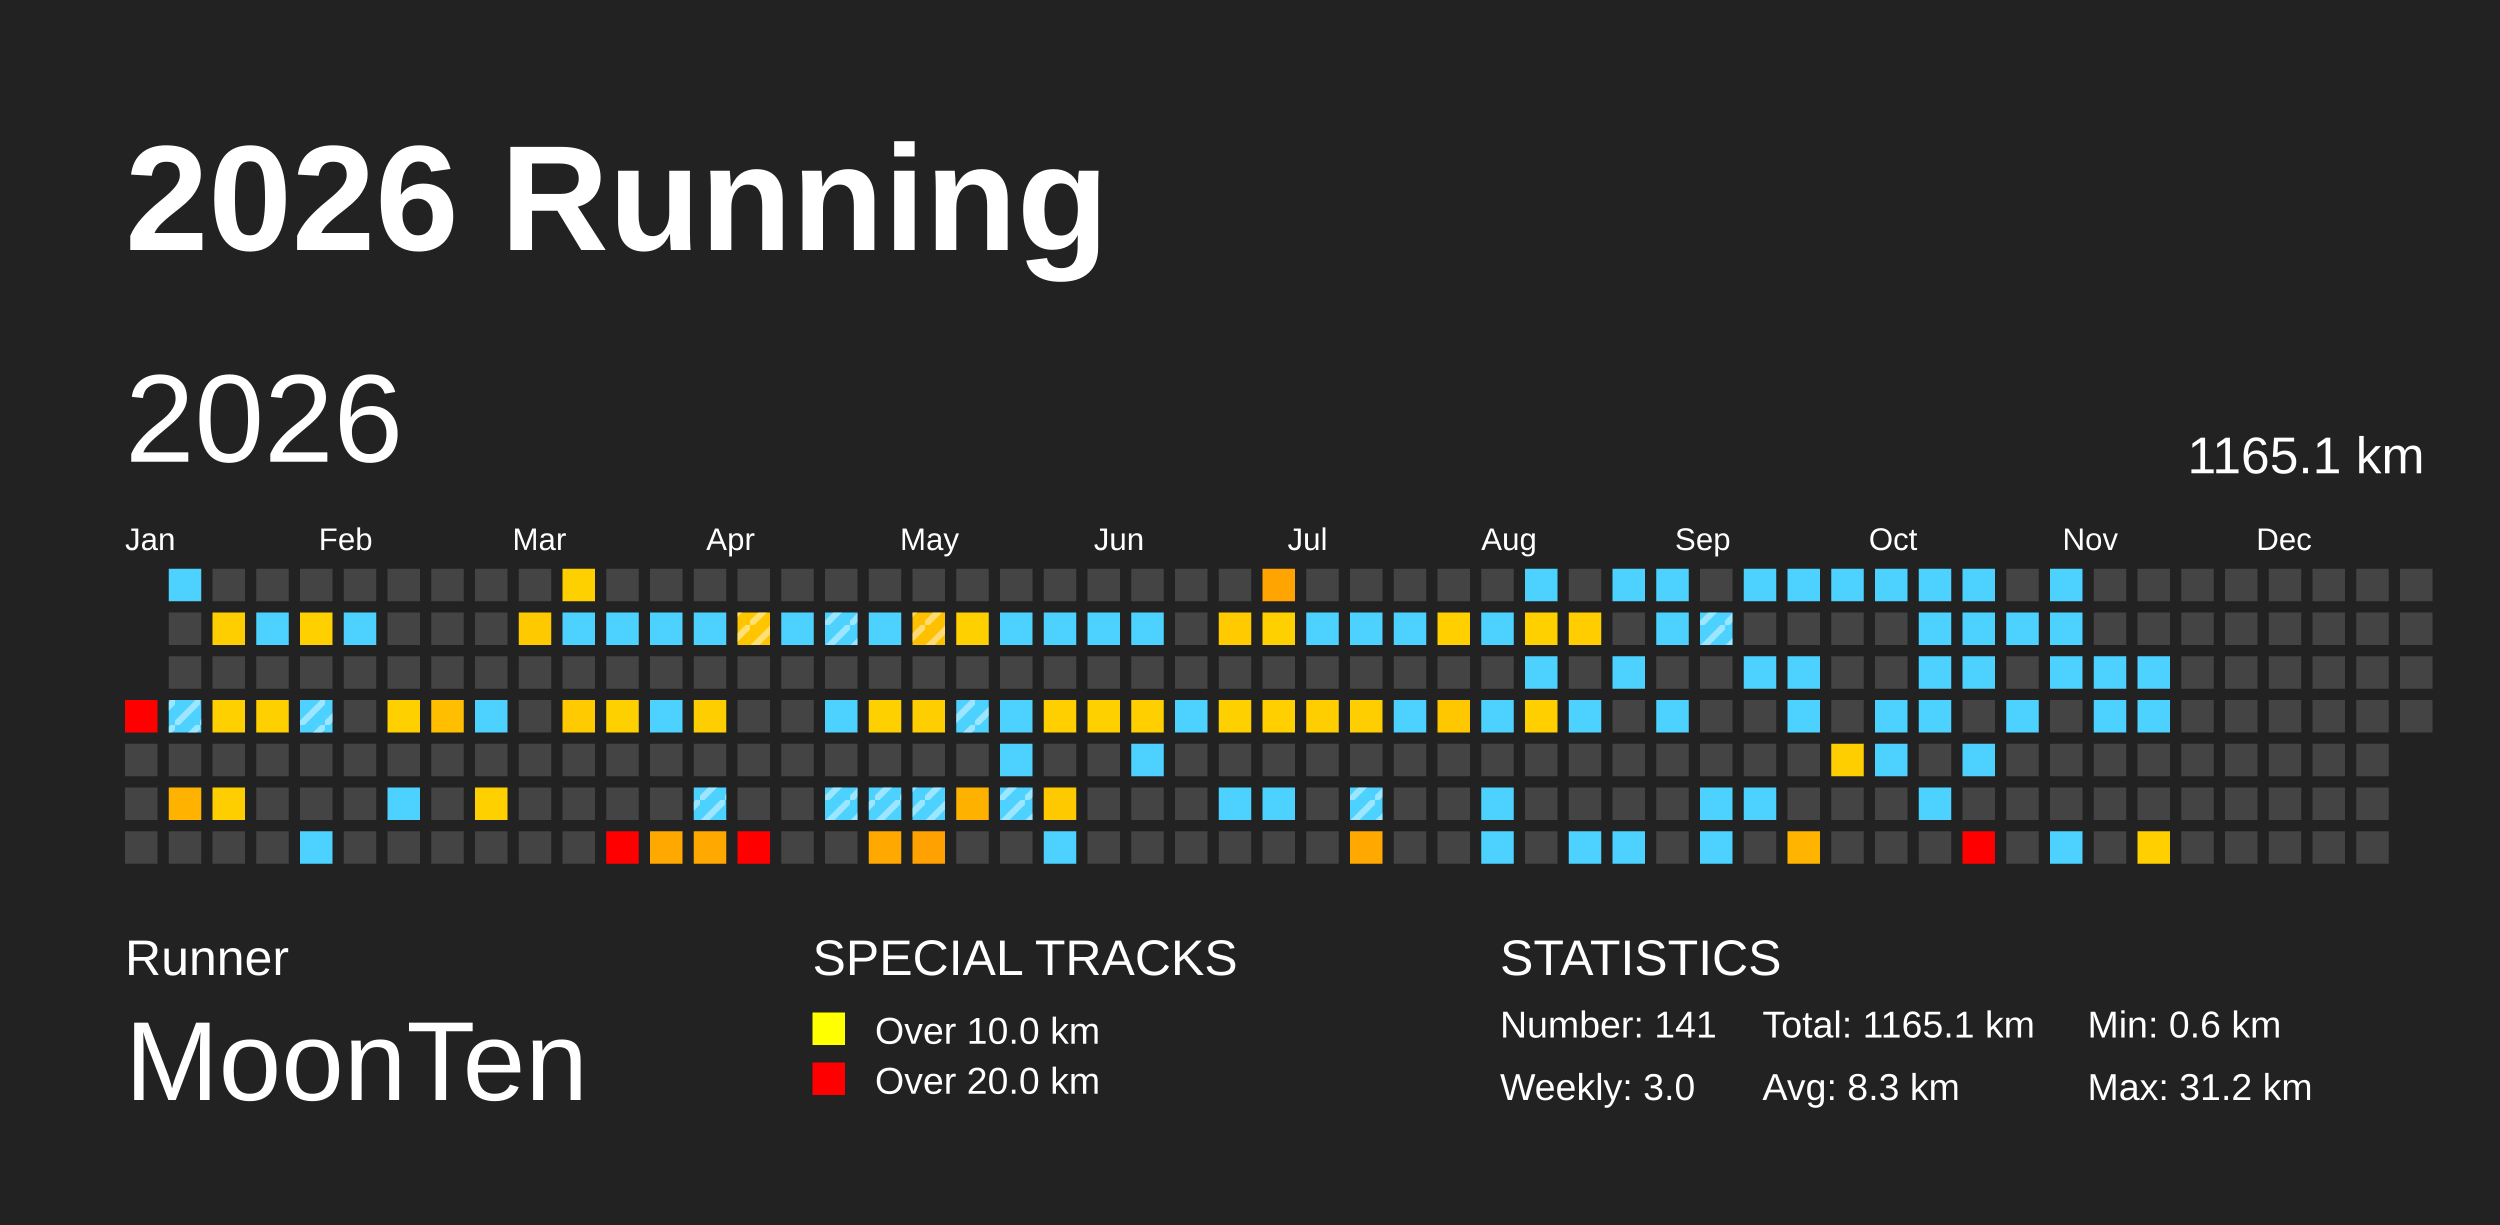
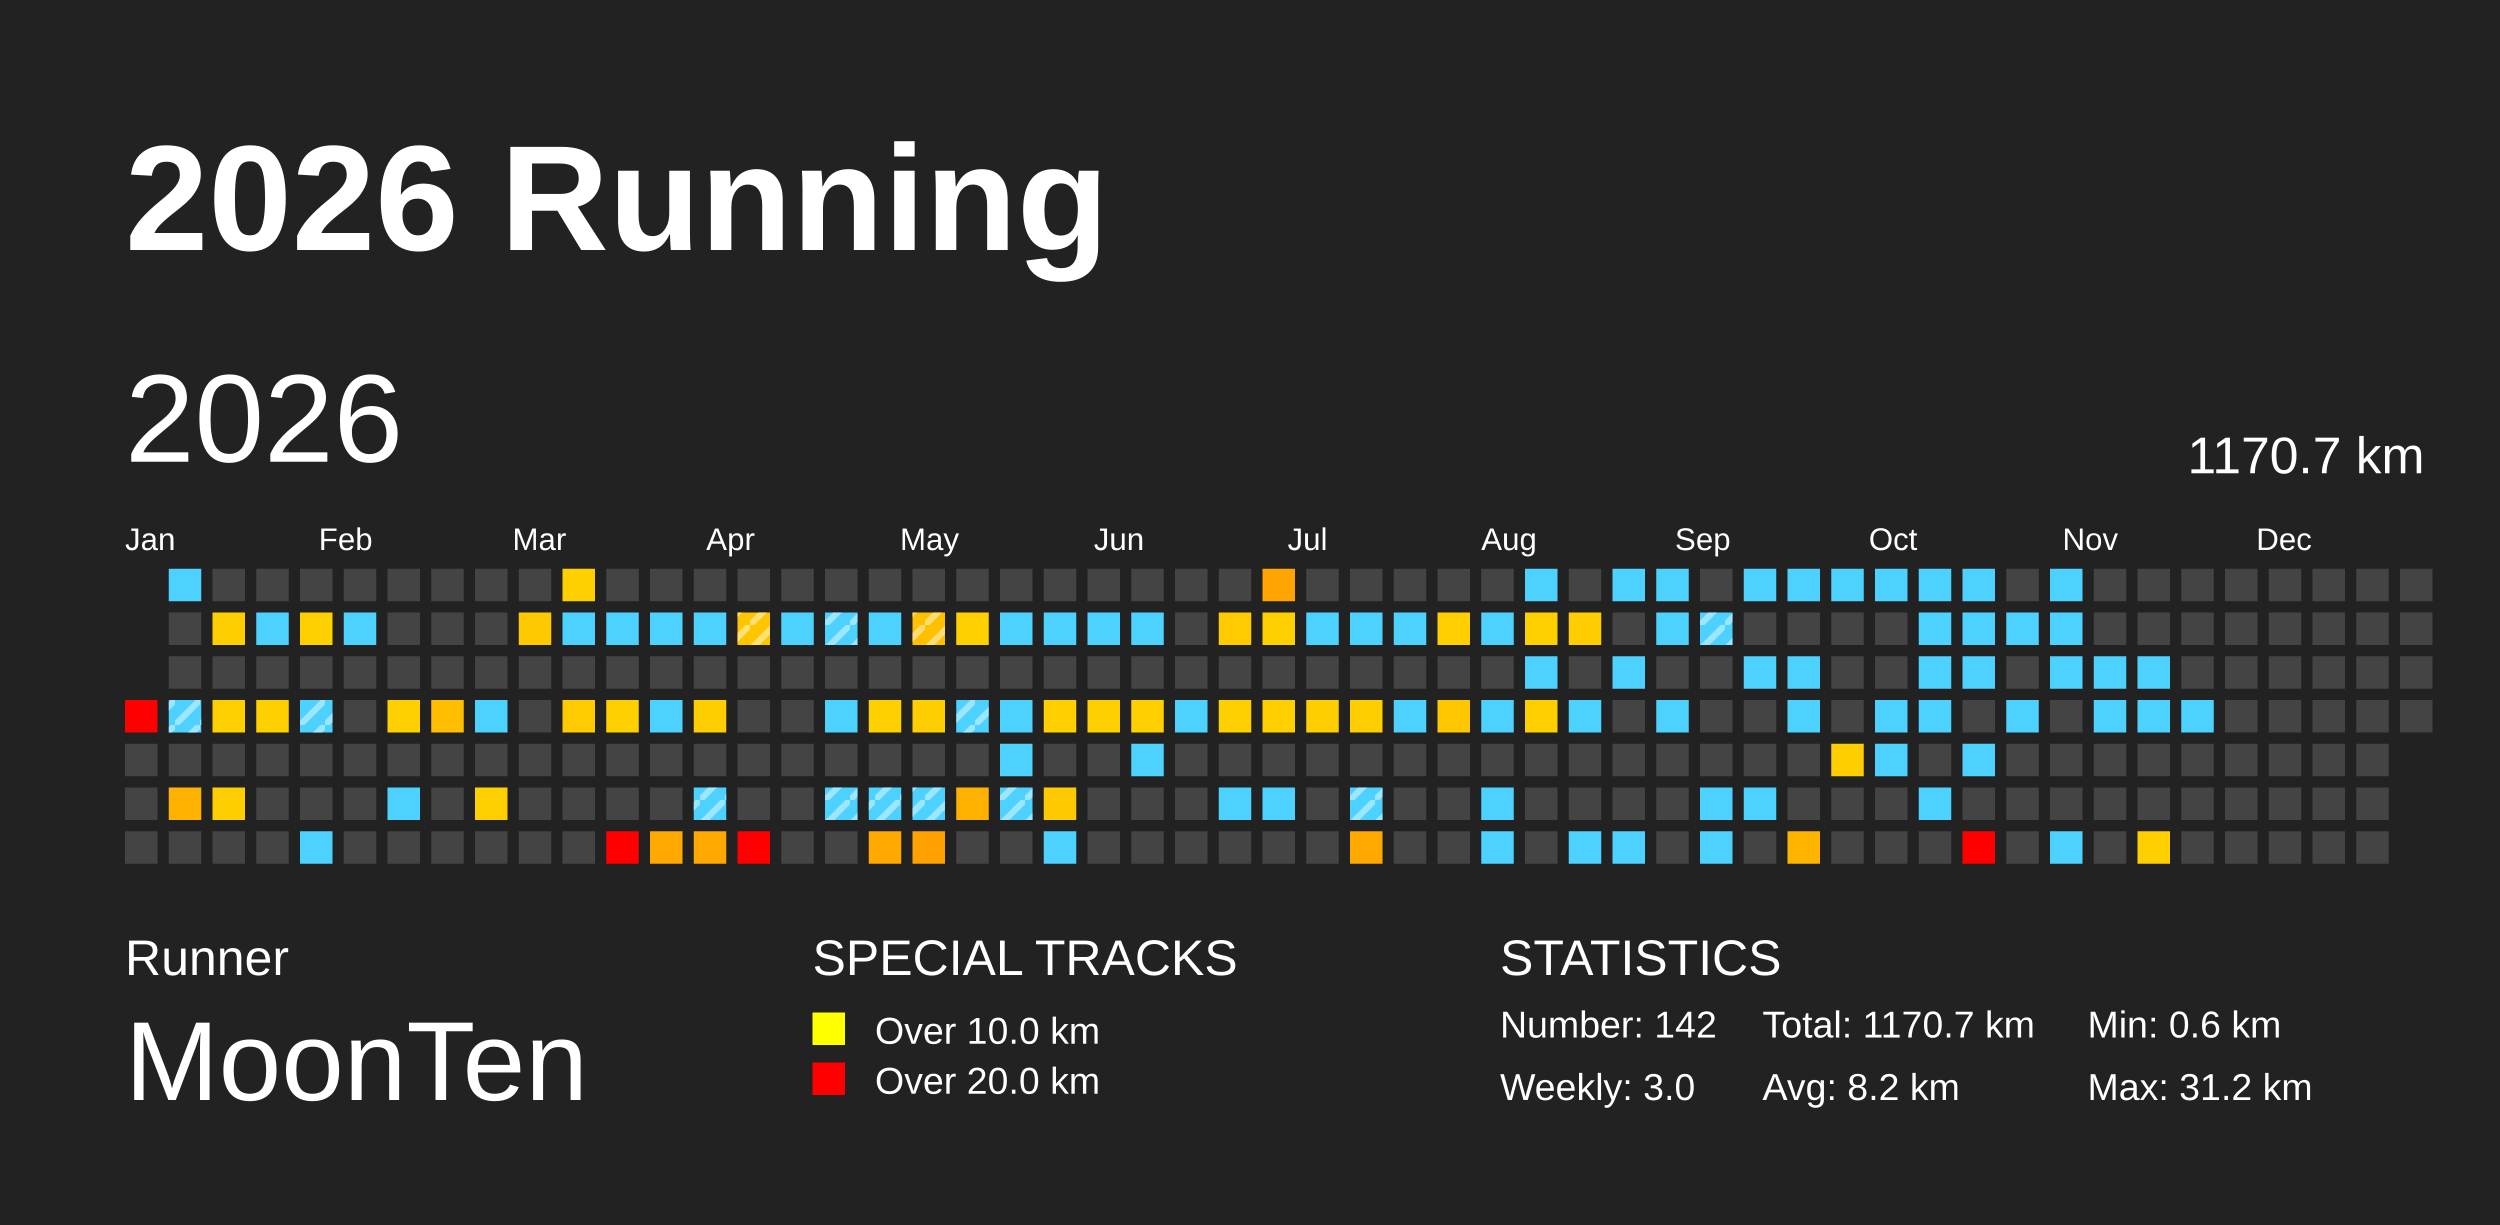
<svg xmlns="http://www.w3.org/2000/svg" baseProfile="full" height="98mm" version="1.1" viewBox="0,0,200,98" width="200mm">
  <defs>
    <pattern height="2" id="indoor-stripe" patternUnits="userSpaceOnUse" width="2">
      <line stroke="white" stroke-opacity="0.45" stroke-width="0.5" x1="0" x2="2" y1="2" y2="0" />
    </pattern>
  </defs>
  <rect fill="#222222" height="98" width="200" x="0" y="0" />
  <text fill="#FFFFFF" style="font-size:12px; font-family:Arial; font-weight:bold;" x="10" y="20">2026 Running</text>
  <text fill="#FFFFFF" style="font-size:4px; font-family:Arial" x="10" y="78">Runner</text>
  <text fill="#FFFFFF" style="font-size:9px; font-family:Arial" x="10" y="88">MoonTen</text>
  <text fill="#FFFFFF" style="font-size:4px; font-family:Arial" x="65" y="78">SPECIAL TRACKS</text>
  <rect fill="yellow" height="2.6" width="2.6" x="65" y="81" />
  <text fill="#FFFFFF" style="font-size:3px; font-family:Arial" x="70" y="83.5">Over 10.0 km</text>
  <rect fill="red" height="2.6" width="2.6" x="65" y="85" />
  <text fill="#FFFFFF" style="font-size:3px; font-family:Arial" x="70" y="87.5">Over 20.0 km</text>
  <text fill="#FFFFFF" style="font-size:4px; font-family:Arial" x="120" y="78">STATISTICS</text>
-   <text fill="#FFFFFF" style="font-size:3px; font-family:Arial" x="120" y="83">Number: 141</text>
+   <text fill="#FFFFFF" style="font-size:3px; font-family:Arial" x="120" y="83">Number: 142</text>
  <text fill="#FFFFFF" style="font-size:3px; font-family:Arial" x="120" y="88">Weekly: 3.0</text>
-   <text fill="#FFFFFF" style="font-size:3px; font-family:Arial" x="141" y="83">Total: 1165.1 km</text>
-   <text fill="#FFFFFF" style="font-size:3px; font-family:Arial" x="141" y="88">Avg: 8.3 km</text>
+   <text fill="#FFFFFF" style="font-size:3px; font-family:Arial" x="141" y="83">Total: 1170.7 km</text>
+   <text fill="#FFFFFF" style="font-size:3px; font-family:Arial" x="141" y="88">Avg: 8.2 km</text>
  <text fill="#FFFFFF" style="font-size:3px; font-family:Arial" x="167" y="83">Min: 0.6 km</text>
  <text fill="#FFFFFF" style="font-size:3px; font-family:Arial" x="167" y="88">Max: 31.2 km</text>
  <text dominant-baseline="hanging" fill="#FFFFFF" style="font-size:10.0px; font-family:Arial;" x="10" y="30">2026</text>
-   <text dominant-baseline="hanging" fill="#FFFFFF" style="font-size:4.125px; font-family:Arial;" x="175" y="35">1165.1 km</text>
+   <text dominant-baseline="hanging" fill="#FFFFFF" style="font-size:4.125px; font-family:Arial;" x="175" y="35">1170.7 km</text>
  <text fill="#FFFFFF" style="font-size:2.5px; font-family:Arial" x="10.0" y="44">Jan</text>
  <text fill="#FFFFFF" style="font-size:2.5px; font-family:Arial" x="25.5" y="44">Feb</text>
  <text fill="#FFFFFF" style="font-size:2.5px; font-family:Arial" x="41.0" y="44">Mar</text>
  <text fill="#FFFFFF" style="font-size:2.5px; font-family:Arial" x="56.5" y="44">Apr</text>
  <text fill="#FFFFFF" style="font-size:2.5px; font-family:Arial" x="72.0" y="44">May</text>
  <text fill="#FFFFFF" style="font-size:2.5px; font-family:Arial" x="87.5" y="44">Jun</text>
  <text fill="#FFFFFF" style="font-size:2.5px; font-family:Arial" x="103.0" y="44">Jul</text>
  <text fill="#FFFFFF" style="font-size:2.5px; font-family:Arial" x="118.5" y="44">Aug</text>
  <text fill="#FFFFFF" style="font-size:2.5px; font-family:Arial" x="134.0" y="44">Sep</text>
  <text fill="#FFFFFF" style="font-size:2.5px; font-family:Arial" x="149.5" y="44">Oct</text>
  <text fill="#FFFFFF" style="font-size:2.5px; font-family:Arial" x="165.0" y="44">Nov</text>
  <text fill="#FFFFFF" style="font-size:2.5px; font-family:Arial" x="180.5" y="44">Dec</text>
  <rect fill="red" height="2.6" width="2.6" x="10.0" y="56.0" />
  <rect fill="#444444" height="2.6" width="2.6" x="10.0" y="59.5" />
  <rect fill="#444444" height="2.6" width="2.6" x="10.0" y="63.0" />
  <rect fill="#444444" height="2.6" width="2.6" x="10.0" y="66.5" />
  <rect fill="#4dd2ff" height="2.6" width="2.6" x="13.5" y="45.5" />
  <rect fill="#444444" height="2.6" width="2.6" x="13.5" y="49.0" />
  <rect fill="#444444" height="2.6" width="2.6" x="13.5" y="52.5" />
  <rect fill="#4dd2ff" height="2.6" width="2.6" x="13.5" y="56.0" />
  <rect fill="url(#indoor-stripe)" height="2.6" style="pointer-events: none;" width="2.6" x="13.5" y="56.0" />
  <rect fill="#444444" height="2.6" width="2.6" x="13.5" y="59.5" />
  <rect fill="#ffb200" height="2.6" width="2.6" x="13.5" y="63.0" />
  <rect fill="#444444" height="2.6" width="2.6" x="13.5" y="66.5" />
  <rect fill="#444444" height="2.6" width="2.6" x="17.0" y="45.5" />
  <rect fill="#ffce00" height="2.6" width="2.6" x="17.0" y="49.0" />
  <rect fill="#444444" height="2.6" width="2.6" x="17.0" y="52.5" />
  <rect fill="#ffd000" height="2.6" width="2.6" x="17.0" y="56.0" />
  <rect fill="#444444" height="2.6" width="2.6" x="17.0" y="59.5" />
  <rect fill="#ffce00" height="2.6" width="2.6" x="17.0" y="63.0" />
  <rect fill="#444444" height="2.6" width="2.6" x="17.0" y="66.5" />
  <rect fill="#444444" height="2.6" width="2.6" x="20.5" y="45.5" />
  <rect fill="#4dd2ff" height="2.6" width="2.6" x="20.5" y="49.0" />
  <rect fill="#444444" height="2.6" width="2.6" x="20.5" y="52.5" />
  <rect fill="#ffd000" height="2.6" width="2.6" x="20.5" y="56.0" />
  <rect fill="#444444" height="2.6" width="2.6" x="20.5" y="59.5" />
  <rect fill="#444444" height="2.6" width="2.6" x="20.5" y="63.0" />
  <rect fill="#444444" height="2.6" width="2.6" x="20.5" y="66.5" />
  <rect fill="#444444" height="2.6" width="2.6" x="24.0" y="45.5" />
  <rect fill="#ffd000" height="2.6" width="2.6" x="24.0" y="49.0" />
  <rect fill="#444444" height="2.6" width="2.6" x="24.0" y="52.5" />
  <rect fill="#4dd2ff" height="2.6" width="2.6" x="24.0" y="56.0" />
  <rect fill="url(#indoor-stripe)" height="2.6" style="pointer-events: none;" width="2.6" x="24.0" y="56.0" />
  <rect fill="#444444" height="2.6" width="2.6" x="24.0" y="59.5" />
  <rect fill="#444444" height="2.6" width="2.6" x="24.0" y="63.0" />
  <rect fill="#4dd2ff" height="2.6" width="2.6" x="24.0" y="66.5" />
  <rect fill="#444444" height="2.6" width="2.6" x="27.5" y="45.5" />
  <rect fill="#4dd2ff" height="2.6" width="2.6" x="27.5" y="49.0" />
  <rect fill="#444444" height="2.6" width="2.6" x="27.5" y="52.5" />
  <rect fill="#444444" height="2.6" width="2.6" x="27.5" y="56.0" />
  <rect fill="#444444" height="2.6" width="2.6" x="27.5" y="59.5" />
  <rect fill="#444444" height="2.6" width="2.6" x="27.5" y="63.0" />
  <rect fill="#444444" height="2.6" width="2.6" x="27.5" y="66.5" />
  <rect fill="#444444" height="2.6" width="2.6" x="31.0" y="45.5" />
  <rect fill="#444444" height="2.6" width="2.6" x="31.0" y="49.0" />
  <rect fill="#444444" height="2.6" width="2.6" x="31.0" y="52.5" />
  <rect fill="#ffd000" height="2.6" width="2.6" x="31.0" y="56.0" />
  <rect fill="#444444" height="2.6" width="2.6" x="31.0" y="59.5" />
  <rect fill="#4dd2ff" height="2.6" width="2.6" x="31.0" y="63.0" />
  <rect fill="#444444" height="2.6" width="2.6" x="31.0" y="66.5" />
  <rect fill="#444444" height="2.6" width="2.6" x="34.5" y="45.5" />
  <rect fill="#444444" height="2.6" width="2.6" x="34.5" y="49.0" />
  <rect fill="#444444" height="2.6" width="2.6" x="34.5" y="52.5" />
  <rect fill="#ffbf00" height="2.6" width="2.6" x="34.5" y="56.0" />
  <rect fill="#444444" height="2.6" width="2.6" x="34.5" y="59.5" />
  <rect fill="#444444" height="2.6" width="2.6" x="34.5" y="63.0" />
  <rect fill="#444444" height="2.6" width="2.6" x="34.5" y="66.5" />
  <rect fill="#444444" height="2.6" width="2.6" x="38.0" y="45.5" />
  <rect fill="#444444" height="2.6" width="2.6" x="38.0" y="49.0" />
  <rect fill="#444444" height="2.6" width="2.6" x="38.0" y="52.5" />
  <rect fill="#4dd2ff" height="2.6" width="2.6" x="38.0" y="56.0" />
  <rect fill="#444444" height="2.6" width="2.6" x="38.0" y="59.5" />
  <rect fill="#ffd000" height="2.6" width="2.6" x="38.0" y="63.0" />
  <rect fill="#444444" height="2.6" width="2.6" x="38.0" y="66.5" />
  <rect fill="#444444" height="2.6" width="2.6" x="41.5" y="45.5" />
  <rect fill="#ffc900" height="2.6" width="2.6" x="41.5" y="49.0" />
  <rect fill="#444444" height="2.6" width="2.6" x="41.5" y="52.5" />
  <rect fill="#444444" height="2.6" width="2.6" x="41.5" y="56.0" />
  <rect fill="#444444" height="2.6" width="2.6" x="41.5" y="59.5" />
  <rect fill="#444444" height="2.6" width="2.6" x="41.5" y="63.0" />
  <rect fill="#444444" height="2.6" width="2.6" x="41.5" y="66.5" />
  <rect fill="#ffd000" height="2.6" width="2.6" x="45.0" y="45.5" />
  <rect fill="#4dd2ff" height="2.6" width="2.6" x="45.0" y="49.0" />
  <rect fill="#444444" height="2.6" width="2.6" x="45.0" y="52.5" />
  <rect fill="#ffca00" height="2.6" width="2.6" x="45.0" y="56.0" />
  <rect fill="#444444" height="2.6" width="2.6" x="45.0" y="59.5" />
  <rect fill="#444444" height="2.6" width="2.6" x="45.0" y="63.0" />
  <rect fill="#444444" height="2.6" width="2.6" x="45.0" y="66.5" />
  <rect fill="#444444" height="2.6" width="2.6" x="48.5" y="45.5" />
  <rect fill="#4dd2ff" height="2.6" width="2.6" x="48.5" y="49.0" />
  <rect fill="#444444" height="2.6" width="2.6" x="48.5" y="52.5" />
  <rect fill="#ffd000" height="2.6" width="2.6" x="48.5" y="56.0" />
  <rect fill="#444444" height="2.6" width="2.6" x="48.5" y="59.5" />
  <rect fill="#444444" height="2.6" width="2.6" x="48.5" y="63.0" />
  <rect fill="red" height="2.6" width="2.6" x="48.5" y="66.5" />
  <rect fill="#444444" height="2.6" width="2.6" x="52.0" y="45.5" />
  <rect fill="#4dd2ff" height="2.6" width="2.6" x="52.0" y="49.0" />
  <rect fill="#444444" height="2.6" width="2.6" x="52.0" y="52.5" />
  <rect fill="#4dd2ff" height="2.6" width="2.6" x="52.0" y="56.0" />
  <rect fill="#444444" height="2.6" width="2.6" x="52.0" y="59.5" />
  <rect fill="#444444" height="2.6" width="2.6" x="52.0" y="63.0" />
  <rect fill="#ffa800" height="2.6" width="2.6" x="52.0" y="66.5" />
  <rect fill="#444444" height="2.6" width="2.6" x="55.5" y="45.5" />
  <rect fill="#4dd2ff" height="2.6" width="2.6" x="55.5" y="49.0" />
  <rect fill="#444444" height="2.6" width="2.6" x="55.5" y="52.5" />
  <rect fill="#ffce00" height="2.6" width="2.6" x="55.5" y="56.0" />
  <rect fill="#444444" height="2.6" width="2.6" x="55.5" y="59.5" />
  <rect fill="#4dd2ff" height="2.6" width="2.6" x="55.5" y="63.0" />
  <rect fill="url(#indoor-stripe)" height="2.6" style="pointer-events: none;" width="2.6" x="55.5" y="63.0" />
  <rect fill="#ffa800" height="2.6" width="2.6" x="55.5" y="66.5" />
  <rect fill="#444444" height="2.6" width="2.6" x="59.0" y="45.5" />
  <rect fill="#ffc600" height="2.6" width="2.6" x="59.0" y="49.0" />
  <rect fill="url(#indoor-stripe)" height="2.6" style="pointer-events: none;" width="2.6" x="59.0" y="49.0" />
  <rect fill="#444444" height="2.6" width="2.6" x="59.0" y="52.5" />
  <rect fill="#444444" height="2.6" width="2.6" x="59.0" y="56.0" />
  <rect fill="#444444" height="2.6" width="2.6" x="59.0" y="59.5" />
  <rect fill="#444444" height="2.6" width="2.6" x="59.0" y="63.0" />
  <rect fill="red" height="2.6" width="2.6" x="59.0" y="66.5" />
  <rect fill="#444444" height="2.6" width="2.6" x="62.5" y="45.5" />
  <rect fill="#4dd2ff" height="2.6" width="2.6" x="62.5" y="49.0" />
  <rect fill="#444444" height="2.6" width="2.6" x="62.5" y="52.5" />
  <rect fill="#444444" height="2.6" width="2.6" x="62.5" y="56.0" />
  <rect fill="#444444" height="2.6" width="2.6" x="62.5" y="59.5" />
  <rect fill="#444444" height="2.6" width="2.6" x="62.5" y="63.0" />
  <rect fill="#444444" height="2.6" width="2.6" x="62.5" y="66.5" />
  <rect fill="#444444" height="2.6" width="2.6" x="66.0" y="45.5" />
  <rect fill="#4dd2ff" height="2.6" width="2.6" x="66.0" y="49.0" />
  <rect fill="url(#indoor-stripe)" height="2.6" style="pointer-events: none;" width="2.6" x="66.0" y="49.0" />
  <rect fill="#444444" height="2.6" width="2.6" x="66.0" y="52.5" />
  <rect fill="#4dd2ff" height="2.6" width="2.6" x="66.0" y="56.0" />
  <rect fill="#444444" height="2.6" width="2.6" x="66.0" y="59.5" />
  <rect fill="#4dd2ff" height="2.6" width="2.6" x="66.0" y="63.0" />
  <rect fill="url(#indoor-stripe)" height="2.6" style="pointer-events: none;" width="2.6" x="66.0" y="63.0" />
  <rect fill="#444444" height="2.6" width="2.6" x="66.0" y="66.5" />
  <rect fill="#444444" height="2.6" width="2.6" x="69.5" y="45.5" />
  <rect fill="#4dd2ff" height="2.6" width="2.6" x="69.5" y="49.0" />
  <rect fill="#444444" height="2.6" width="2.6" x="69.5" y="52.5" />
  <rect fill="#ffd000" height="2.6" width="2.6" x="69.5" y="56.0" />
  <rect fill="#444444" height="2.6" width="2.6" x="69.5" y="59.5" />
  <rect fill="#4dd2ff" height="2.6" width="2.6" x="69.5" y="63.0" />
  <rect fill="url(#indoor-stripe)" height="2.6" style="pointer-events: none;" width="2.6" x="69.5" y="63.0" />
  <rect fill="#ffa800" height="2.6" width="2.6" x="69.5" y="66.5" />
  <rect fill="#444444" height="2.6" width="2.6" x="73.0" y="45.5" />
  <rect fill="#ffc000" height="2.6" width="2.6" x="73.0" y="49.0" />
  <rect fill="url(#indoor-stripe)" height="2.6" style="pointer-events: none;" width="2.6" x="73.0" y="49.0" />
  <rect fill="#444444" height="2.6" width="2.6" x="73.0" y="52.5" />
  <rect fill="#ffce00" height="2.6" width="2.6" x="73.0" y="56.0" />
  <rect fill="#444444" height="2.6" width="2.6" x="73.0" y="59.5" />
  <rect fill="#4dd2ff" height="2.6" width="2.6" x="73.0" y="63.0" />
  <rect fill="url(#indoor-stripe)" height="2.6" style="pointer-events: none;" width="2.6" x="73.0" y="63.0" />
  <rect fill="#ffa100" height="2.6" width="2.6" x="73.0" y="66.5" />
  <rect fill="#444444" height="2.6" width="2.6" x="76.5" y="45.5" />
  <rect fill="#ffd000" height="2.6" width="2.6" x="76.5" y="49.0" />
  <rect fill="#444444" height="2.6" width="2.6" x="76.5" y="52.5" />
  <rect fill="#4dd2ff" height="2.6" width="2.6" x="76.5" y="56.0" />
  <rect fill="url(#indoor-stripe)" height="2.6" style="pointer-events: none;" width="2.6" x="76.5" y="56.0" />
  <rect fill="#444444" height="2.6" width="2.6" x="76.5" y="59.5" />
  <rect fill="#ffb100" height="2.6" width="2.6" x="76.5" y="63.0" />
  <rect fill="#444444" height="2.6" width="2.6" x="76.5" y="66.5" />
  <rect fill="#444444" height="2.6" width="2.6" x="80.0" y="45.5" />
  <rect fill="#4dd2ff" height="2.6" width="2.6" x="80.0" y="49.0" />
  <rect fill="#444444" height="2.6" width="2.6" x="80.0" y="52.5" />
  <rect fill="#4dd2ff" height="2.6" width="2.6" x="80.0" y="56.0" />
  <rect fill="#4dd2ff" height="2.6" width="2.6" x="80.0" y="59.5" />
  <rect fill="#4dd2ff" height="2.6" width="2.6" x="80.0" y="63.0" />
  <rect fill="url(#indoor-stripe)" height="2.6" style="pointer-events: none;" width="2.6" x="80.0" y="63.0" />
  <rect fill="#444444" height="2.6" width="2.6" x="80.0" y="66.5" />
  <rect fill="#444444" height="2.6" width="2.6" x="83.5" y="45.5" />
  <rect fill="#4dd2ff" height="2.6" width="2.6" x="83.5" y="49.0" />
  <rect fill="#444444" height="2.6" width="2.6" x="83.5" y="52.5" />
  <rect fill="#ffcf00" height="2.6" width="2.6" x="83.5" y="56.0" />
  <rect fill="#444444" height="2.6" width="2.6" x="83.5" y="59.5" />
  <rect fill="#ffc900" height="2.6" width="2.6" x="83.5" y="63.0" />
  <rect fill="#4dd2ff" height="2.6" width="2.6" x="83.5" y="66.5" />
  <rect fill="#444444" height="2.6" width="2.6" x="87.0" y="45.5" />
  <rect fill="#4dd2ff" height="2.6" width="2.6" x="87.0" y="49.0" />
  <rect fill="#444444" height="2.6" width="2.6" x="87.0" y="52.5" />
  <rect fill="#ffd000" height="2.6" width="2.6" x="87.0" y="56.0" />
  <rect fill="#444444" height="2.6" width="2.6" x="87.0" y="59.5" />
  <rect fill="#444444" height="2.6" width="2.6" x="87.0" y="63.0" />
  <rect fill="#444444" height="2.6" width="2.6" x="87.0" y="66.5" />
  <rect fill="#444444" height="2.6" width="2.6" x="90.5" y="45.5" />
  <rect fill="#4dd2ff" height="2.6" width="2.6" x="90.5" y="49.0" />
  <rect fill="#444444" height="2.6" width="2.6" x="90.5" y="52.5" />
  <rect fill="#ffcf00" height="2.6" width="2.6" x="90.5" y="56.0" />
  <rect fill="#4dd2ff" height="2.6" width="2.6" x="90.5" y="59.5" />
  <rect fill="#444444" height="2.6" width="2.6" x="90.5" y="63.0" />
  <rect fill="#444444" height="2.6" width="2.6" x="90.5" y="66.5" />
  <rect fill="#444444" height="2.6" width="2.6" x="94.0" y="45.5" />
  <rect fill="#444444" height="2.6" width="2.6" x="94.0" y="49.0" />
  <rect fill="#444444" height="2.6" width="2.6" x="94.0" y="52.5" />
  <rect fill="#4dd2ff" height="2.6" width="2.6" x="94.0" y="56.0" />
  <rect fill="#444444" height="2.6" width="2.6" x="94.0" y="59.5" />
  <rect fill="#444444" height="2.6" width="2.6" x="94.0" y="63.0" />
  <rect fill="#444444" height="2.6" width="2.6" x="94.0" y="66.5" />
  <rect fill="#444444" height="2.6" width="2.6" x="97.5" y="45.5" />
  <rect fill="#ffca00" height="2.6" width="2.6" x="97.5" y="49.0" />
  <rect fill="#444444" height="2.6" width="2.6" x="97.5" y="52.5" />
  <rect fill="#ffd000" height="2.6" width="2.6" x="97.5" y="56.0" />
  <rect fill="#444444" height="2.6" width="2.6" x="97.5" y="59.5" />
  <rect fill="#4dd2ff" height="2.6" width="2.6" x="97.5" y="63.0" />
  <rect fill="#444444" height="2.6" width="2.6" x="97.5" y="66.5" />
  <rect fill="#ffa400" height="2.6" width="2.6" x="101.0" y="45.5" />
  <rect fill="#ffd000" height="2.6" width="2.6" x="101.0" y="49.0" />
  <rect fill="#444444" height="2.6" width="2.6" x="101.0" y="52.5" />
  <rect fill="#ffcf00" height="2.6" width="2.6" x="101.0" y="56.0" />
  <rect fill="#444444" height="2.6" width="2.6" x="101.0" y="59.5" />
  <rect fill="#4dd2ff" height="2.6" width="2.6" x="101.0" y="63.0" />
  <rect fill="#444444" height="2.6" width="2.6" x="101.0" y="66.5" />
  <rect fill="#444444" height="2.6" width="2.6" x="104.5" y="45.5" />
  <rect fill="#4dd2ff" height="2.6" width="2.6" x="104.5" y="49.0" />
  <rect fill="#444444" height="2.6" width="2.6" x="104.5" y="52.5" />
  <rect fill="#ffce00" height="2.6" width="2.6" x="104.5" y="56.0" />
  <rect fill="#444444" height="2.6" width="2.6" x="104.5" y="59.5" />
  <rect fill="#444444" height="2.6" width="2.6" x="104.5" y="63.0" />
  <rect fill="#444444" height="2.6" width="2.6" x="104.5" y="66.5" />
  <rect fill="#444444" height="2.6" width="2.6" x="108.0" y="45.5" />
  <rect fill="#4dd2ff" height="2.6" width="2.6" x="108.0" y="49.0" />
  <rect fill="#444444" height="2.6" width="2.6" x="108.0" y="52.5" />
  <rect fill="#ffce00" height="2.6" width="2.6" x="108.0" y="56.0" />
  <rect fill="#444444" height="2.6" width="2.6" x="108.0" y="59.5" />
  <rect fill="#4dd2ff" height="2.6" width="2.6" x="108.0" y="63.0" />
  <rect fill="url(#indoor-stripe)" height="2.6" style="pointer-events: none;" width="2.6" x="108.0" y="63.0" />
  <rect fill="#ffa800" height="2.6" width="2.6" x="108.0" y="66.5" />
  <rect fill="#444444" height="2.6" width="2.6" x="111.5" y="45.5" />
  <rect fill="#4dd2ff" height="2.6" width="2.6" x="111.5" y="49.0" />
  <rect fill="#444444" height="2.6" width="2.6" x="111.5" y="52.5" />
  <rect fill="#4dd2ff" height="2.6" width="2.6" x="111.5" y="56.0" />
  <rect fill="#444444" height="2.6" width="2.6" x="111.5" y="59.5" />
  <rect fill="#444444" height="2.6" width="2.6" x="111.5" y="63.0" />
  <rect fill="#444444" height="2.6" width="2.6" x="111.5" y="66.5" />
  <rect fill="#444444" height="2.6" width="2.6" x="115.0" y="45.5" />
  <rect fill="#ffcf00" height="2.6" width="2.6" x="115.0" y="49.0" />
  <rect fill="#444444" height="2.6" width="2.6" x="115.0" y="52.5" />
  <rect fill="#ffc700" height="2.6" width="2.6" x="115.0" y="56.0" />
  <rect fill="#444444" height="2.6" width="2.6" x="115.0" y="59.5" />
  <rect fill="#444444" height="2.6" width="2.6" x="115.0" y="63.0" />
  <rect fill="#444444" height="2.6" width="2.6" x="115.0" y="66.5" />
  <rect fill="#444444" height="2.6" width="2.6" x="118.5" y="45.5" />
  <rect fill="#4dd2ff" height="2.6" width="2.6" x="118.5" y="49.0" />
  <rect fill="#444444" height="2.6" width="2.6" x="118.5" y="52.5" />
  <rect fill="#4dd2ff" height="2.6" width="2.6" x="118.5" y="56.0" />
  <rect fill="#444444" height="2.6" width="2.6" x="118.5" y="59.5" />
  <rect fill="#4dd2ff" height="2.6" width="2.6" x="118.5" y="63.0" />
  <rect fill="#4dd2ff" height="2.6" width="2.6" x="118.5" y="66.5" />
  <rect fill="#4dd2ff" height="2.6" width="2.6" x="122.0" y="45.5" />
  <rect fill="#ffd000" height="2.6" width="2.6" x="122.0" y="49.0" />
  <rect fill="#4dd2ff" height="2.6" width="2.6" x="122.0" y="52.5" />
  <rect fill="#ffcf00" height="2.6" width="2.6" x="122.0" y="56.0" />
  <rect fill="#444444" height="2.6" width="2.6" x="122.0" y="59.5" />
  <rect fill="#444444" height="2.6" width="2.6" x="122.0" y="63.0" />
  <rect fill="#444444" height="2.6" width="2.6" x="122.0" y="66.5" />
  <rect fill="#444444" height="2.6" width="2.6" x="125.5" y="45.5" />
  <rect fill="#ffcd00" height="2.6" width="2.6" x="125.5" y="49.0" />
  <rect fill="#444444" height="2.6" width="2.6" x="125.5" y="52.5" />
  <rect fill="#4dd2ff" height="2.6" width="2.6" x="125.5" y="56.0" />
  <rect fill="#444444" height="2.6" width="2.6" x="125.5" y="59.5" />
  <rect fill="#444444" height="2.6" width="2.6" x="125.5" y="63.0" />
  <rect fill="#4dd2ff" height="2.6" width="2.6" x="125.5" y="66.5" />
  <rect fill="#4dd2ff" height="2.6" width="2.6" x="129.0" y="45.5" />
  <rect fill="#444444" height="2.6" width="2.6" x="129.0" y="49.0" />
  <rect fill="#4dd2ff" height="2.6" width="2.6" x="129.0" y="52.5" />
  <rect fill="#444444" height="2.6" width="2.6" x="129.0" y="56.0" />
  <rect fill="#444444" height="2.6" width="2.6" x="129.0" y="59.5" />
  <rect fill="#444444" height="2.6" width="2.6" x="129.0" y="63.0" />
  <rect fill="#4dd2ff" height="2.6" width="2.6" x="129.0" y="66.5" />
  <rect fill="#4dd2ff" height="2.6" width="2.6" x="132.5" y="45.5" />
  <rect fill="#4dd2ff" height="2.6" width="2.6" x="132.5" y="49.0" />
  <rect fill="#444444" height="2.6" width="2.6" x="132.5" y="52.5" />
  <rect fill="#4dd2ff" height="2.6" width="2.6" x="132.5" y="56.0" />
  <rect fill="#444444" height="2.6" width="2.6" x="132.5" y="59.5" />
  <rect fill="#444444" height="2.6" width="2.6" x="132.5" y="63.0" />
  <rect fill="#444444" height="2.6" width="2.6" x="132.5" y="66.5" />
  <rect fill="#444444" height="2.6" width="2.6" x="136.0" y="45.5" />
  <rect fill="#4dd2ff" height="2.6" width="2.6" x="136.0" y="49.0" />
  <rect fill="url(#indoor-stripe)" height="2.6" style="pointer-events: none;" width="2.6" x="136.0" y="49.0" />
  <rect fill="#444444" height="2.6" width="2.6" x="136.0" y="52.5" />
  <rect fill="#444444" height="2.6" width="2.6" x="136.0" y="56.0" />
  <rect fill="#444444" height="2.6" width="2.6" x="136.0" y="59.5" />
  <rect fill="#4dd2ff" height="2.6" width="2.6" x="136.0" y="63.0" />
  <rect fill="#4dd2ff" height="2.6" width="2.6" x="136.0" y="66.5" />
  <rect fill="#4dd2ff" height="2.6" width="2.6" x="139.5" y="45.5" />
  <rect fill="#444444" height="2.6" width="2.6" x="139.5" y="49.0" />
  <rect fill="#4dd2ff" height="2.6" width="2.6" x="139.5" y="52.5" />
  <rect fill="#444444" height="2.6" width="2.6" x="139.5" y="56.0" />
  <rect fill="#444444" height="2.6" width="2.6" x="139.5" y="59.5" />
  <rect fill="#4dd2ff" height="2.6" width="2.6" x="139.5" y="63.0" />
  <rect fill="#444444" height="2.6" width="2.6" x="139.5" y="66.5" />
  <rect fill="#4dd2ff" height="2.6" width="2.6" x="143.0" y="45.5" />
  <rect fill="#444444" height="2.6" width="2.6" x="143.0" y="49.0" />
  <rect fill="#4dd2ff" height="2.6" width="2.6" x="143.0" y="52.5" />
  <rect fill="#4dd2ff" height="2.6" width="2.6" x="143.0" y="56.0" />
  <rect fill="#444444" height="2.6" width="2.6" x="143.0" y="59.5" />
  <rect fill="#444444" height="2.6" width="2.6" x="143.0" y="63.0" />
  <rect fill="#ffb500" height="2.6" width="2.6" x="143.0" y="66.5" />
  <rect fill="#4dd2ff" height="2.6" width="2.6" x="146.5" y="45.5" />
  <rect fill="#444444" height="2.6" width="2.6" x="146.5" y="49.0" />
  <rect fill="#444444" height="2.6" width="2.6" x="146.5" y="52.5" />
  <rect fill="#444444" height="2.6" width="2.6" x="146.5" y="56.0" />
  <rect fill="#ffce00" height="2.6" width="2.6" x="146.5" y="59.5" />
  <rect fill="#444444" height="2.6" width="2.6" x="146.5" y="63.0" />
  <rect fill="#444444" height="2.6" width="2.6" x="146.5" y="66.5" />
  <rect fill="#4dd2ff" height="2.6" width="2.6" x="150.0" y="45.5" />
  <rect fill="#444444" height="2.6" width="2.6" x="150.0" y="49.0" />
  <rect fill="#444444" height="2.6" width="2.6" x="150.0" y="52.5" />
  <rect fill="#4dd2ff" height="2.6" width="2.6" x="150.0" y="56.0" />
  <rect fill="#4dd2ff" height="2.6" width="2.6" x="150.0" y="59.5" />
  <rect fill="#444444" height="2.6" width="2.6" x="150.0" y="63.0" />
  <rect fill="#444444" height="2.6" width="2.6" x="150.0" y="66.5" />
  <rect fill="#4dd2ff" height="2.6" width="2.6" x="153.5" y="45.5" />
  <rect fill="#4dd2ff" height="2.6" width="2.6" x="153.5" y="49.0" />
  <rect fill="#4dd2ff" height="2.6" width="2.6" x="153.5" y="52.5" />
  <rect fill="#4dd2ff" height="2.6" width="2.6" x="153.5" y="56.0" />
  <rect fill="#444444" height="2.6" width="2.6" x="153.5" y="59.5" />
  <rect fill="#4dd2ff" height="2.6" width="2.6" x="153.5" y="63.0" />
  <rect fill="#444444" height="2.6" width="2.6" x="153.5" y="66.5" />
  <rect fill="#4dd2ff" height="2.6" width="2.6" x="157.0" y="45.5" />
  <rect fill="#4dd2ff" height="2.6" width="2.6" x="157.0" y="49.0" />
  <rect fill="#4dd2ff" height="2.6" width="2.6" x="157.0" y="52.5" />
  <rect fill="#444444" height="2.6" width="2.6" x="157.0" y="56.0" />
  <rect fill="#4dd2ff" height="2.6" width="2.6" x="157.0" y="59.5" />
  <rect fill="#444444" height="2.6" width="2.6" x="157.0" y="63.0" />
  <rect fill="red" height="2.6" width="2.6" x="157.0" y="66.5" />
  <rect fill="#444444" height="2.6" width="2.6" x="160.5" y="45.5" />
  <rect fill="#4dd2ff" height="2.6" width="2.6" x="160.5" y="49.0" />
  <rect fill="#444444" height="2.6" width="2.6" x="160.5" y="52.5" />
  <rect fill="#4dd2ff" height="2.6" width="2.6" x="160.5" y="56.0" />
  <rect fill="#444444" height="2.6" width="2.6" x="160.5" y="59.5" />
  <rect fill="#444444" height="2.6" width="2.6" x="160.5" y="63.0" />
  <rect fill="#444444" height="2.6" width="2.6" x="160.5" y="66.5" />
  <rect fill="#4dd2ff" height="2.6" width="2.6" x="164.0" y="45.5" />
  <rect fill="#4dd2ff" height="2.6" width="2.6" x="164.0" y="49.0" />
  <rect fill="#4dd2ff" height="2.6" width="2.6" x="164.0" y="52.5" />
  <rect fill="#444444" height="2.6" width="2.6" x="164.0" y="56.0" />
  <rect fill="#444444" height="2.6" width="2.6" x="164.0" y="59.5" />
  <rect fill="#444444" height="2.6" width="2.6" x="164.0" y="63.0" />
  <rect fill="#4dd2ff" height="2.6" width="2.6" x="164.0" y="66.5" />
  <rect fill="#444444" height="2.6" width="2.6" x="167.5" y="45.5" />
  <rect fill="#444444" height="2.6" width="2.6" x="167.5" y="49.0" />
  <rect fill="#4dd2ff" height="2.6" width="2.6" x="167.5" y="52.5" />
  <rect fill="#4dd2ff" height="2.6" width="2.6" x="167.5" y="56.0" />
  <rect fill="#444444" height="2.6" width="2.6" x="167.5" y="59.5" />
  <rect fill="#444444" height="2.6" width="2.6" x="167.5" y="63.0" />
  <rect fill="#444444" height="2.6" width="2.6" x="167.5" y="66.5" />
  <rect fill="#444444" height="2.6" width="2.6" x="171.0" y="45.5" />
  <rect fill="#444444" height="2.6" width="2.6" x="171.0" y="49.0" />
  <rect fill="#4dd2ff" height="2.6" width="2.6" x="171.0" y="52.5" />
  <rect fill="#4dd2ff" height="2.6" width="2.6" x="171.0" y="56.0" />
  <rect fill="#444444" height="2.6" width="2.6" x="171.0" y="59.5" />
  <rect fill="#444444" height="2.6" width="2.6" x="171.0" y="63.0" />
  <rect fill="#ffcf00" height="2.6" width="2.6" x="171.0" y="66.5" />
  <rect fill="#444444" height="2.6" width="2.6" x="174.5" y="45.5" />
  <rect fill="#444444" height="2.6" width="2.6" x="174.5" y="49.0" />
  <rect fill="#444444" height="2.6" width="2.6" x="174.5" y="52.5" />
-   <rect fill="#444444" height="2.6" width="2.6" x="174.5" y="56.0" />
+   <rect fill="#4dd2ff" height="2.6" width="2.6" x="174.5" y="56.0" />
  <rect fill="#444444" height="2.6" width="2.6" x="174.5" y="59.5" />
  <rect fill="#444444" height="2.6" width="2.6" x="174.5" y="63.0" />
  <rect fill="#444444" height="2.6" width="2.6" x="174.5" y="66.5" />
  <rect fill="#444444" height="2.6" width="2.6" x="178.0" y="45.5" />
  <rect fill="#444444" height="2.6" width="2.6" x="178.0" y="49.0" />
  <rect fill="#444444" height="2.6" width="2.6" x="178.0" y="52.5" />
  <rect fill="#444444" height="2.6" width="2.6" x="178.0" y="56.0" />
  <rect fill="#444444" height="2.6" width="2.6" x="178.0" y="59.5" />
  <rect fill="#444444" height="2.6" width="2.6" x="178.0" y="63.0" />
  <rect fill="#444444" height="2.6" width="2.6" x="178.0" y="66.5" />
  <rect fill="#444444" height="2.6" width="2.6" x="181.5" y="45.5" />
  <rect fill="#444444" height="2.6" width="2.6" x="181.5" y="49.0" />
  <rect fill="#444444" height="2.6" width="2.6" x="181.5" y="52.5" />
  <rect fill="#444444" height="2.6" width="2.6" x="181.5" y="56.0" />
  <rect fill="#444444" height="2.6" width="2.6" x="181.5" y="59.5" />
  <rect fill="#444444" height="2.6" width="2.6" x="181.5" y="63.0" />
  <rect fill="#444444" height="2.6" width="2.6" x="181.5" y="66.5" />
  <rect fill="#444444" height="2.6" width="2.6" x="185.0" y="45.5" />
  <rect fill="#444444" height="2.6" width="2.6" x="185.0" y="49.0" />
  <rect fill="#444444" height="2.6" width="2.6" x="185.0" y="52.5" />
  <rect fill="#444444" height="2.6" width="2.6" x="185.0" y="56.0" />
  <rect fill="#444444" height="2.6" width="2.6" x="185.0" y="59.5" />
  <rect fill="#444444" height="2.6" width="2.6" x="185.0" y="63.0" />
  <rect fill="#444444" height="2.6" width="2.6" x="185.0" y="66.5" />
  <rect fill="#444444" height="2.6" width="2.6" x="188.5" y="45.5" />
  <rect fill="#444444" height="2.6" width="2.6" x="188.5" y="49.0" />
  <rect fill="#444444" height="2.6" width="2.6" x="188.5" y="52.5" />
  <rect fill="#444444" height="2.6" width="2.6" x="188.5" y="56.0" />
  <rect fill="#444444" height="2.6" width="2.6" x="188.5" y="59.5" />
  <rect fill="#444444" height="2.6" width="2.6" x="188.5" y="63.0" />
  <rect fill="#444444" height="2.6" width="2.6" x="188.5" y="66.5" />
  <rect fill="#444444" height="2.6" width="2.6" x="192.0" y="45.5" />
  <rect fill="#444444" height="2.6" width="2.6" x="192.0" y="49.0" />
  <rect fill="#444444" height="2.6" width="2.6" x="192.0" y="52.5" />
  <rect fill="#444444" height="2.6" width="2.6" x="192.0" y="56.0" />
</svg>
